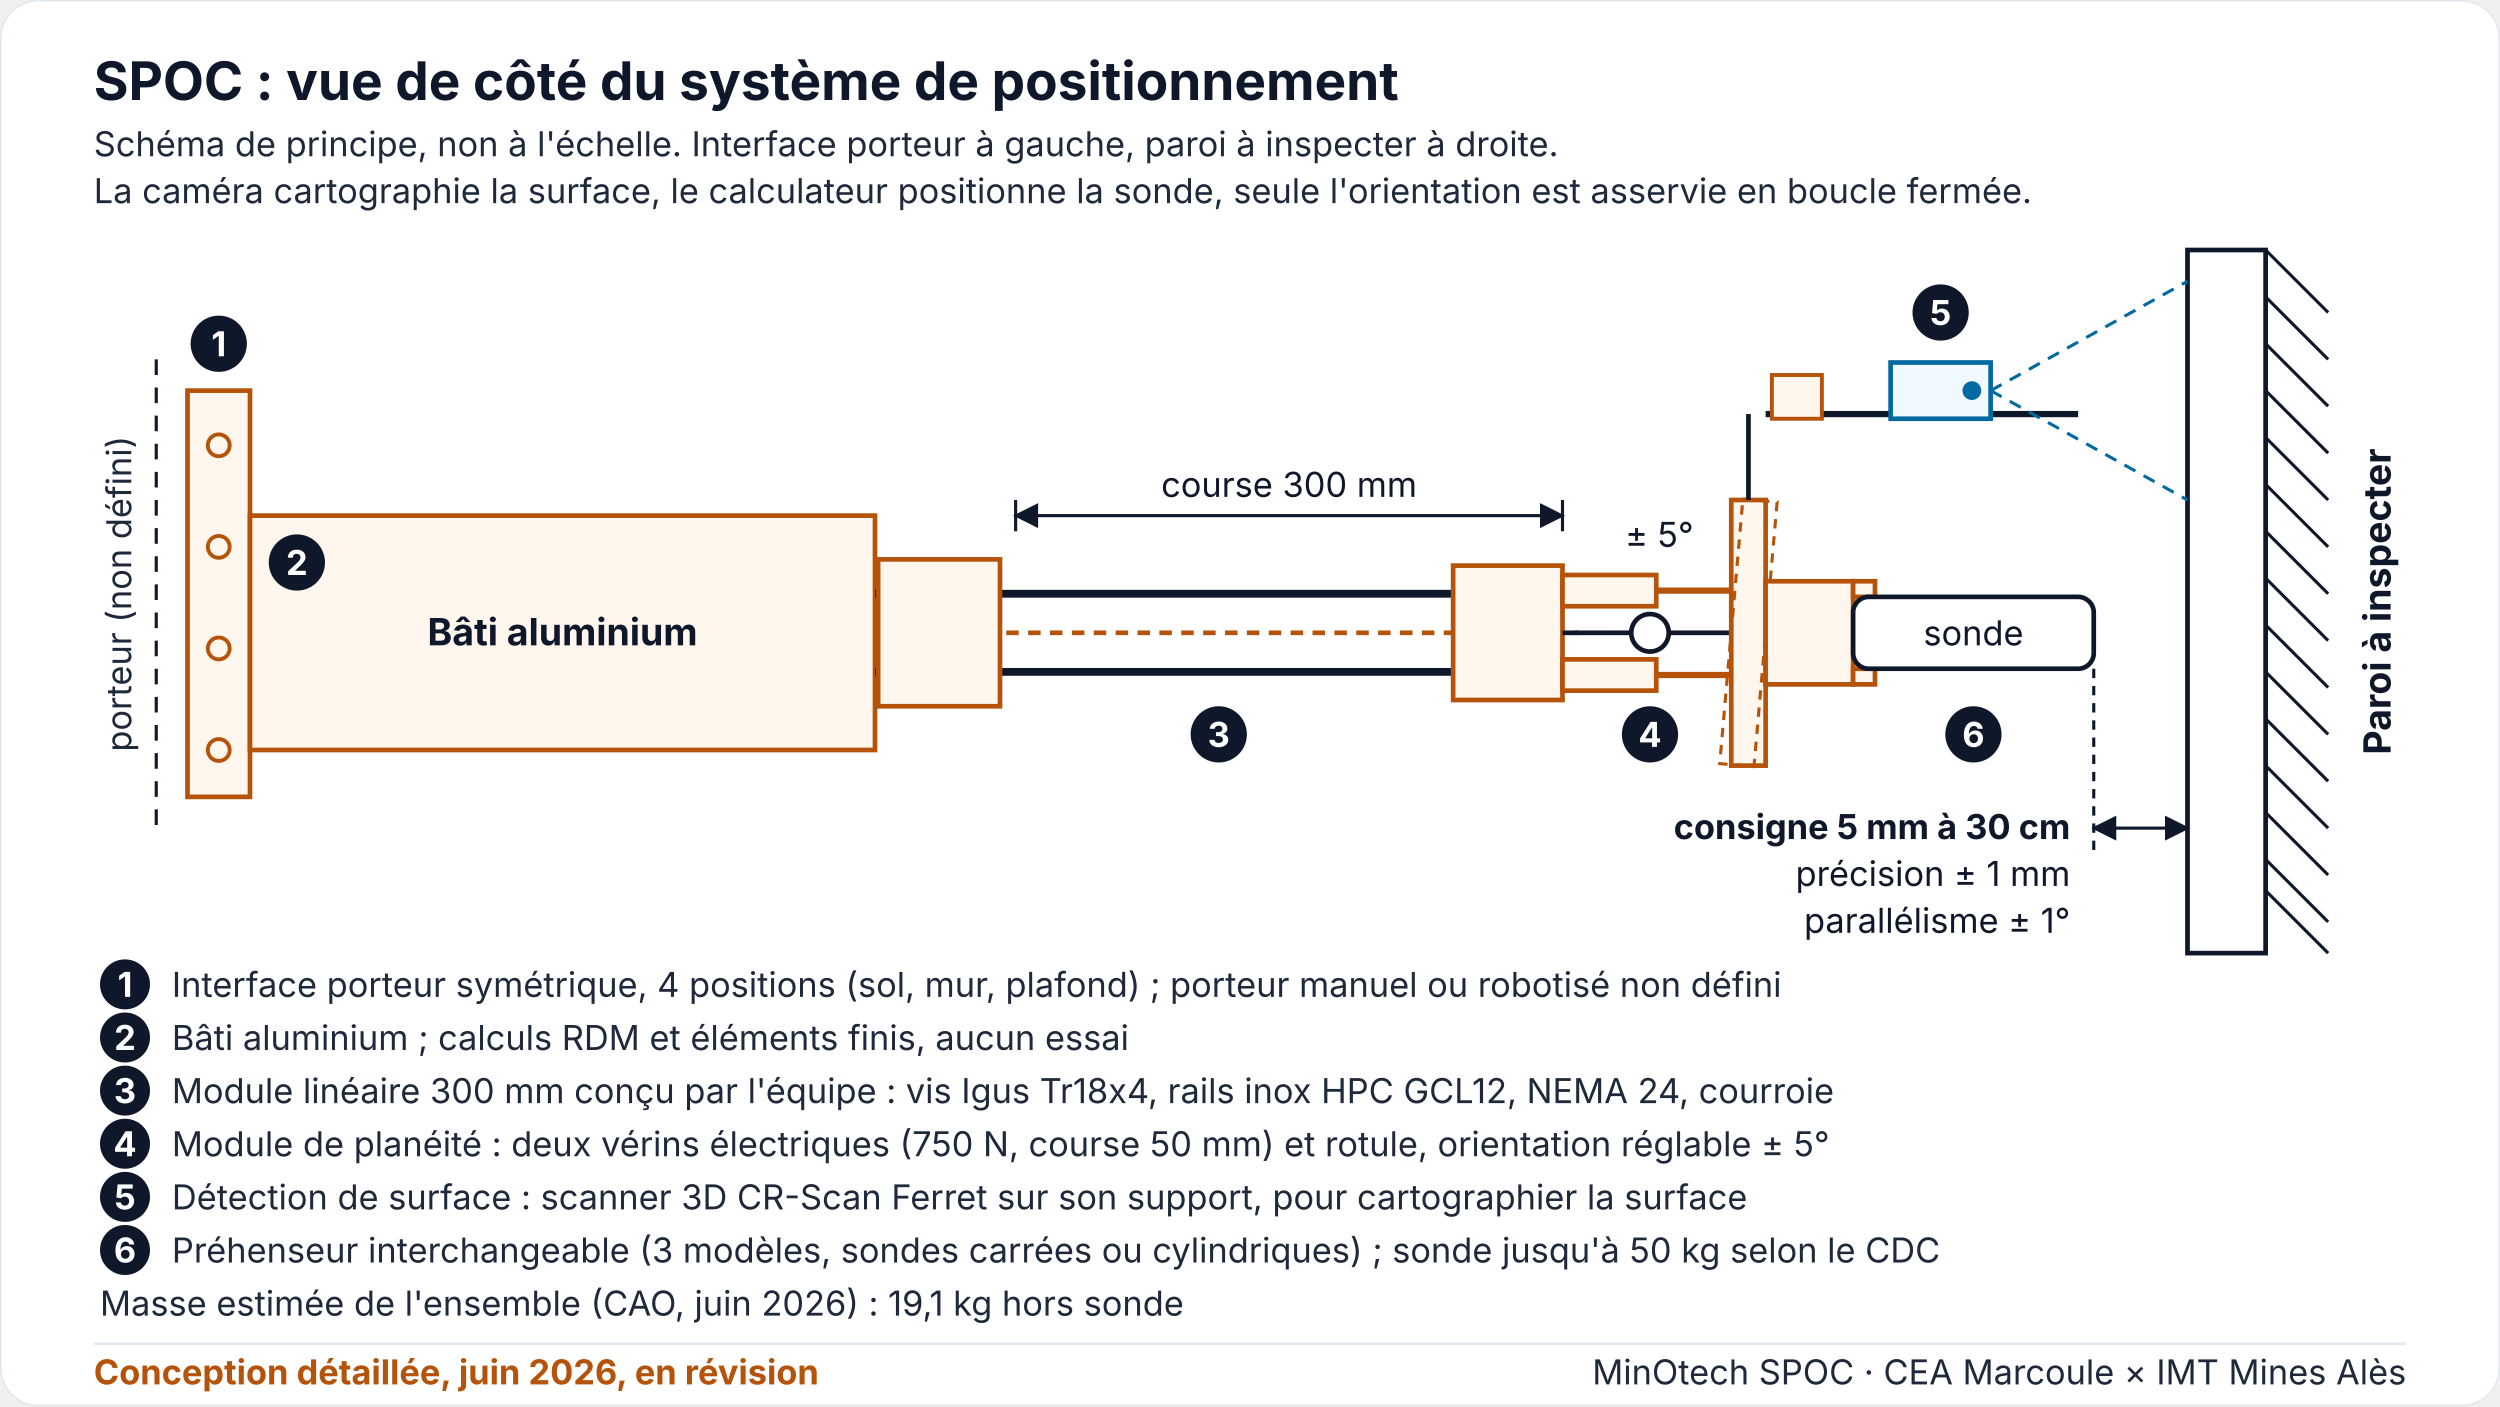
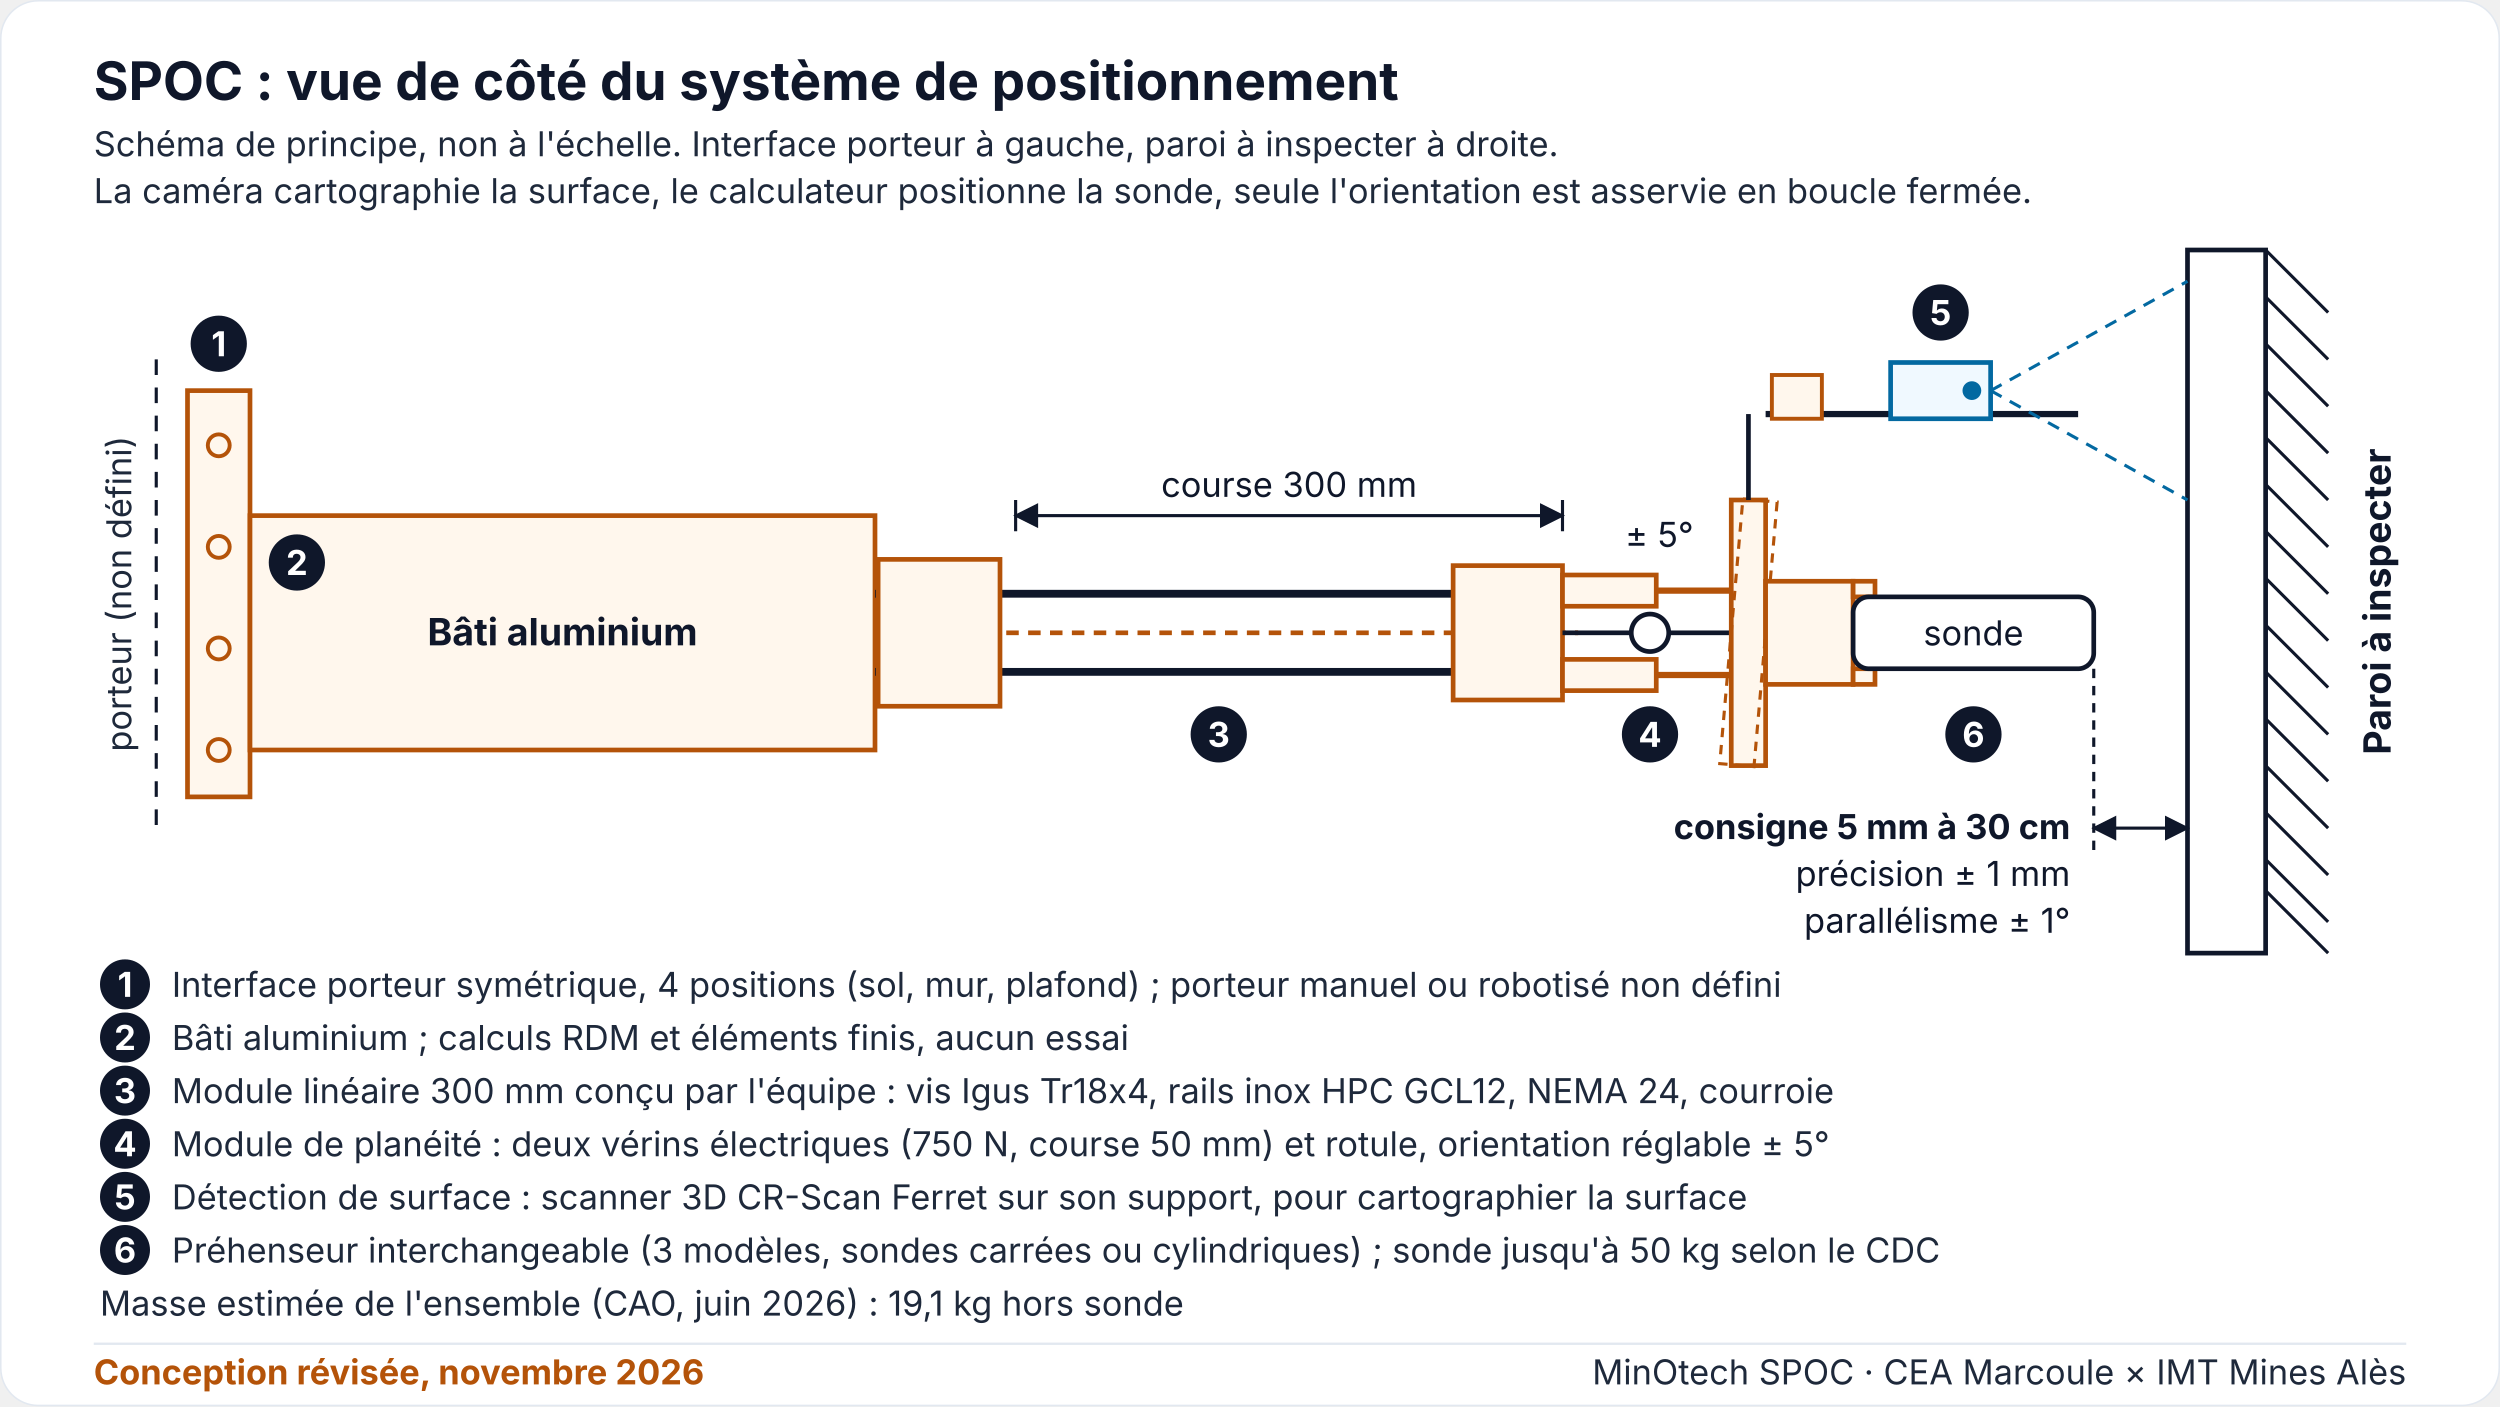
<svg xmlns="http://www.w3.org/2000/svg" viewBox="0 0 1600 900" width="1600" height="900" font-family="Inter, system-ui, sans-serif" fill="#0F172A">
  <defs>
    <marker id="dim" viewBox="0 0 10 10" refX="9" refY="5" markerWidth="8" markerHeight="8" orient="auto-start-reverse">
      <path d="M0,0 L10,5 L0,10 z" fill="#0F172A" />
    </marker>
  </defs>
  <rect x="0.5" y="0.5" width="1599" height="899" rx="24" fill="#FFFFFF" stroke="#E2E8F0" />
  <text x="60" y="64" font-size="34" font-weight="700">SPOC : vue de côté du système de positionnement</text>
  <text x="60" y="100" font-size="22" fill="#1E293B">Schéma de principe, non à l'échelle. Interface porteur à gauche, paroi à inspecter à droite.</text>
  <text x="60" y="130" font-size="22" fill="#1E293B">La caméra cartographie la surface, le calculateur positionne la sonde, seule l'orientation est asservie en boucle fermée.</text>
  <g stroke="#0F172A" fill="none">
    <rect x="1400" y="160" width="50" height="450" fill="#FFFFFF" stroke-width="3" />
    <path stroke-width="2" d="M1450,160 l40,40 M1450,190 l40,40 M1450,220 l40,40 M1450,250 l40,40 M1450,280 l40,40 M1450,310 l40,40 M1450,340 l40,40 M1450,370 l40,40 M1450,400 l40,40 M1450,430 l40,40 M1450,460 l40,40 M1450,490 l40,40 M1450,520 l40,40 M1450,550 l40,40 M1450,570 l40,40" />
  </g>
  <text x="1530" y="385" font-size="24" font-weight="700" text-anchor="middle" transform="rotate(-90 1530 385)">Paroi à inspecter</text>
  <line x1="100" y1="230" x2="100" y2="530" stroke="#0F172A" stroke-width="2" stroke-dasharray="10 8" />
  <text x="84" y="380" font-size="22" fill="#1E293B" text-anchor="middle" transform="rotate(-90 84 380)">porteur (non défini)</text>
  <rect x="120" y="250" width="40" height="260" fill="#FFF7ED" stroke="#B45309" stroke-width="3" />
  <g fill="none" stroke="#B45309" stroke-width="2.5">
    <circle cx="140" cy="285" r="7" />
    <circle cx="140" cy="350" r="7" />
    <circle cx="140" cy="415" r="7" />
    <circle cx="140" cy="480" r="7" />
  </g>
  <rect x="160" y="330" width="400" height="150" fill="#FFF7ED" stroke="#B45309" stroke-width="3" />
  <text x="360" y="413" font-size="24" font-weight="700" text-anchor="middle">Bâti aluminium</text>
  <g stroke="#0F172A" stroke-width="5">
    <line x1="560" y1="380" x2="1010" y2="380" />
    <line x1="560" y1="430" x2="1010" y2="430" />
  </g>
  <line x1="560" y1="405" x2="1010" y2="405" stroke="#B45309" stroke-width="3" stroke-dasharray="8 6" />
  <rect x="562" y="358" width="78" height="94" fill="#FFF7ED" stroke="#B45309" stroke-width="3" />
  <rect x="930" y="362" width="70" height="86" fill="#FFF7ED" stroke="#B45309" stroke-width="3" />
  <line x1="650" y1="330" x2="1000" y2="330" stroke="#0F172A" stroke-width="2" marker-start="url(#dim)" marker-end="url(#dim)" />
  <g stroke="#0F172A" stroke-width="2">
    <line x1="650" y1="320" x2="650" y2="340" />
    <line x1="1000" y1="320" x2="1000" y2="340" />
  </g>
  <text x="825" y="318" font-size="22" text-anchor="middle">course 300 mm</text>
  <g fill="#FFF7ED" stroke="#B45309" stroke-width="3">
    <rect x="1000" y="368" width="60" height="20" />
    <rect x="1000" y="422" width="60" height="20" />
  </g>
  <g stroke="#B45309" stroke-width="4">
    <line x1="1060" y1="378" x2="1108" y2="378" />
    <line x1="1060" y1="432" x2="1108" y2="432" />
  </g>
  <line x1="1000" y1="405" x2="1108" y2="405" stroke="#0F172A" stroke-width="3" />
  <circle cx="1056" cy="405" r="12" fill="#FFFFFF" stroke="#0F172A" stroke-width="3" />
  <rect x="1108" y="320" width="22" height="170" fill="#FFF7ED" stroke="#B45309" stroke-width="3" />
  <rect x="1108" y="320" width="22" height="170" fill="none" stroke="#B45309" stroke-width="2" stroke-dasharray="6 5" transform="rotate(5 1119 405)" />
  <text x="1062" y="350" font-size="22" text-anchor="middle">± 5°</text>
  <line x1="1119" y1="320" x2="1119" y2="265" stroke="#0F172A" stroke-width="3" />
  <line x1="1130" y1="265" x2="1330" y2="265" stroke="#0F172A" stroke-width="4" />
  <rect x="1134" y="240" width="32" height="28" fill="#FFF7ED" stroke="#B45309" stroke-width="2.5" />
  <rect x="1210" y="232" width="64" height="36" fill="#F0F9FF" stroke="#0369A1" stroke-width="3" />
  <circle cx="1262" cy="250" r="6" fill="#0369A1" />
  <g stroke="#0369A1" stroke-width="2" stroke-dasharray="8 6">
    <line x1="1274" y1="250" x2="1400" y2="180" />
    <line x1="1274" y1="250" x2="1400" y2="320" />
  </g>
  <g fill="#FFF7ED" stroke="#B45309" stroke-width="3">
    <rect x="1130" y="372" width="56" height="66" />
    <rect x="1186" y="372" width="14" height="10" />
    <rect x="1186" y="428" width="14" height="10" />
  </g>
  <rect x="1186" y="382" width="154" height="46" rx="10" fill="#FFFFFF" stroke="#0F172A" stroke-width="3" />
  <text x="1263" y="413" font-size="22" text-anchor="middle">sonde</text>
  <line x1="1340" y1="428" x2="1340" y2="545" stroke="#0F172A" stroke-width="2" stroke-dasharray="6 5" />
  <line x1="1340" y1="530" x2="1400" y2="530" stroke="#0F172A" stroke-width="2" marker-start="url(#dim)" marker-end="url(#dim)" />
  <g font-size="22" text-anchor="end">
    <text x="1325" y="537" font-weight="700">consigne 5 mm à 30 cm</text>
    <text x="1325" y="567">précision ± 1 mm</text>
    <text x="1325" y="597">parallélisme ± 1°</text>
  </g>
  <g font-size="22" font-weight="700" text-anchor="middle">
    <circle cx="140" cy="220" r="18" fill="#0F172A" />
    <text x="140" y="228" fill="#FFFFFF">1</text>
    <circle cx="190" cy="360" r="18" fill="#0F172A" />
    <text x="190" y="368" fill="#FFFFFF">2</text>
    <circle cx="780" cy="470" r="18" fill="#0F172A" />
    <text x="780" y="478" fill="#FFFFFF">3</text>
    <circle cx="1056" cy="470" r="18" fill="#0F172A" />
    <text x="1056" y="478" fill="#FFFFFF">4</text>
    <circle cx="1242" cy="200" r="18" fill="#0F172A" />
    <text x="1242" y="208" fill="#FFFFFF">5</text>
    <circle cx="1263" cy="470" r="18" fill="#0F172A" />
    <text x="1263" y="478" fill="#FFFFFF">6</text>
  </g>
  <g font-size="22" font-weight="700" text-anchor="middle" fill="#FFFFFF">
    <circle cx="80" cy="630" r="16" fill="#0F172A" />
    <text x="80" y="638">1</text>
    <circle cx="80" cy="664" r="16" fill="#0F172A" />
    <text x="80" y="672">2</text>
    <circle cx="80" cy="698" r="16" fill="#0F172A" />
    <text x="80" y="706">3</text>
    <circle cx="80" cy="732" r="16" fill="#0F172A" />
    <text x="80" y="740">4</text>
    <circle cx="80" cy="766" r="16" fill="#0F172A" />
    <text x="80" y="774">5</text>
    <circle cx="80" cy="800" r="16" fill="#0F172A" />
    <text x="80" y="808">6</text>
  </g>
  <g font-size="22" fill="#1E293B">
    <text x="110" y="638">Interface porteur symétrique, 4 positions (sol, mur, plafond) ; porteur manuel ou robotisé non défini</text>
    <text x="110" y="672">Bâti aluminium ; calculs RDM et éléments finis, aucun essai</text>
    <text x="110" y="706">Module linéaire 300 mm conçu par l'équipe : vis Igus Tr18x4, rails inox HPC GCL12, NEMA 24, courroie</text>
    <text x="110" y="740">Module de planéité : deux vérins électriques (750 N, course 50 mm) et rotule, orientation réglable ± 5°</text>
    <text x="110" y="774">Détection de surface : scanner 3D CR-Scan Ferret sur son support, pour cartographier la surface</text>
    <text x="110" y="808">Préhenseur interchangeable (3 modèles, sondes carrées ou cylindriques) ; sonde jusqu'à 50 kg selon le CDC</text>
    <text x="64" y="842">Masse estimée de l'ensemble (CAO, juin 2026) : 19,1 kg hors sonde</text>
  </g>
  <line x1="60" y1="860" x2="1540" y2="860" stroke="#E2E8F0" stroke-width="1.5" />
-   <text x="60" y="886" font-size="22" font-weight="700" fill="#B45309">Conception détaillée, juin 2026, en révision</text>
+   <text x="60" y="886" font-size="22" font-weight="700" fill="#B45309">Conception révisée, novembre 2026</text>
  <text x="1540" y="886" font-size="22" fill="#1E293B" text-anchor="end">MinOtech SPOC · CEA Marcoule × IMT Mines Alès</text>
</svg>
